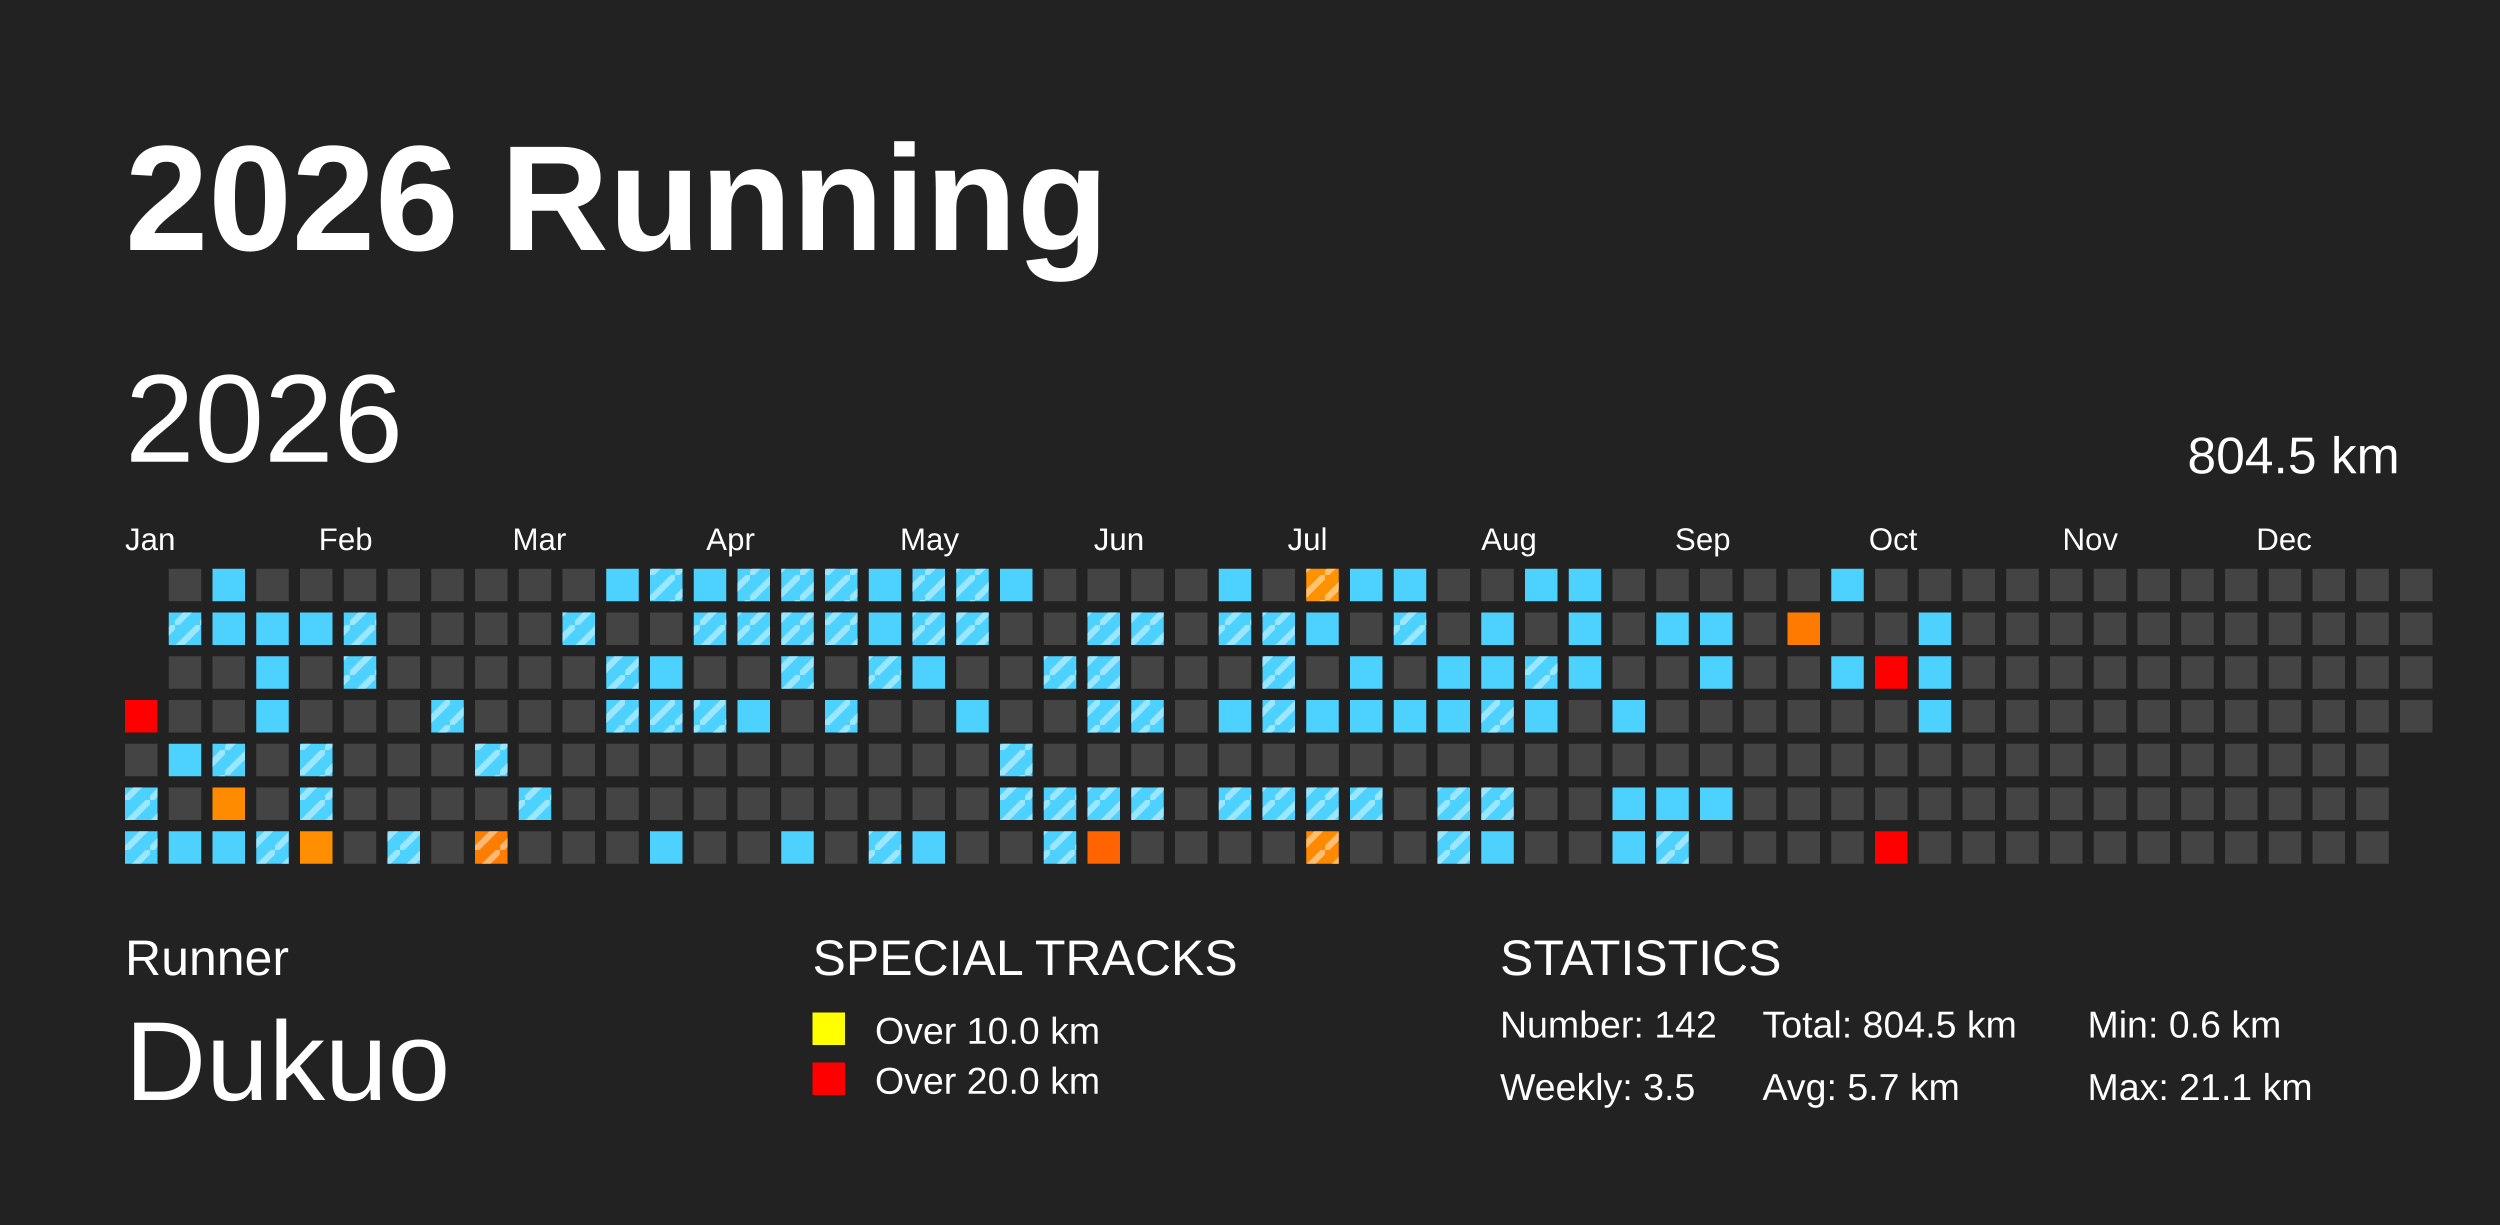
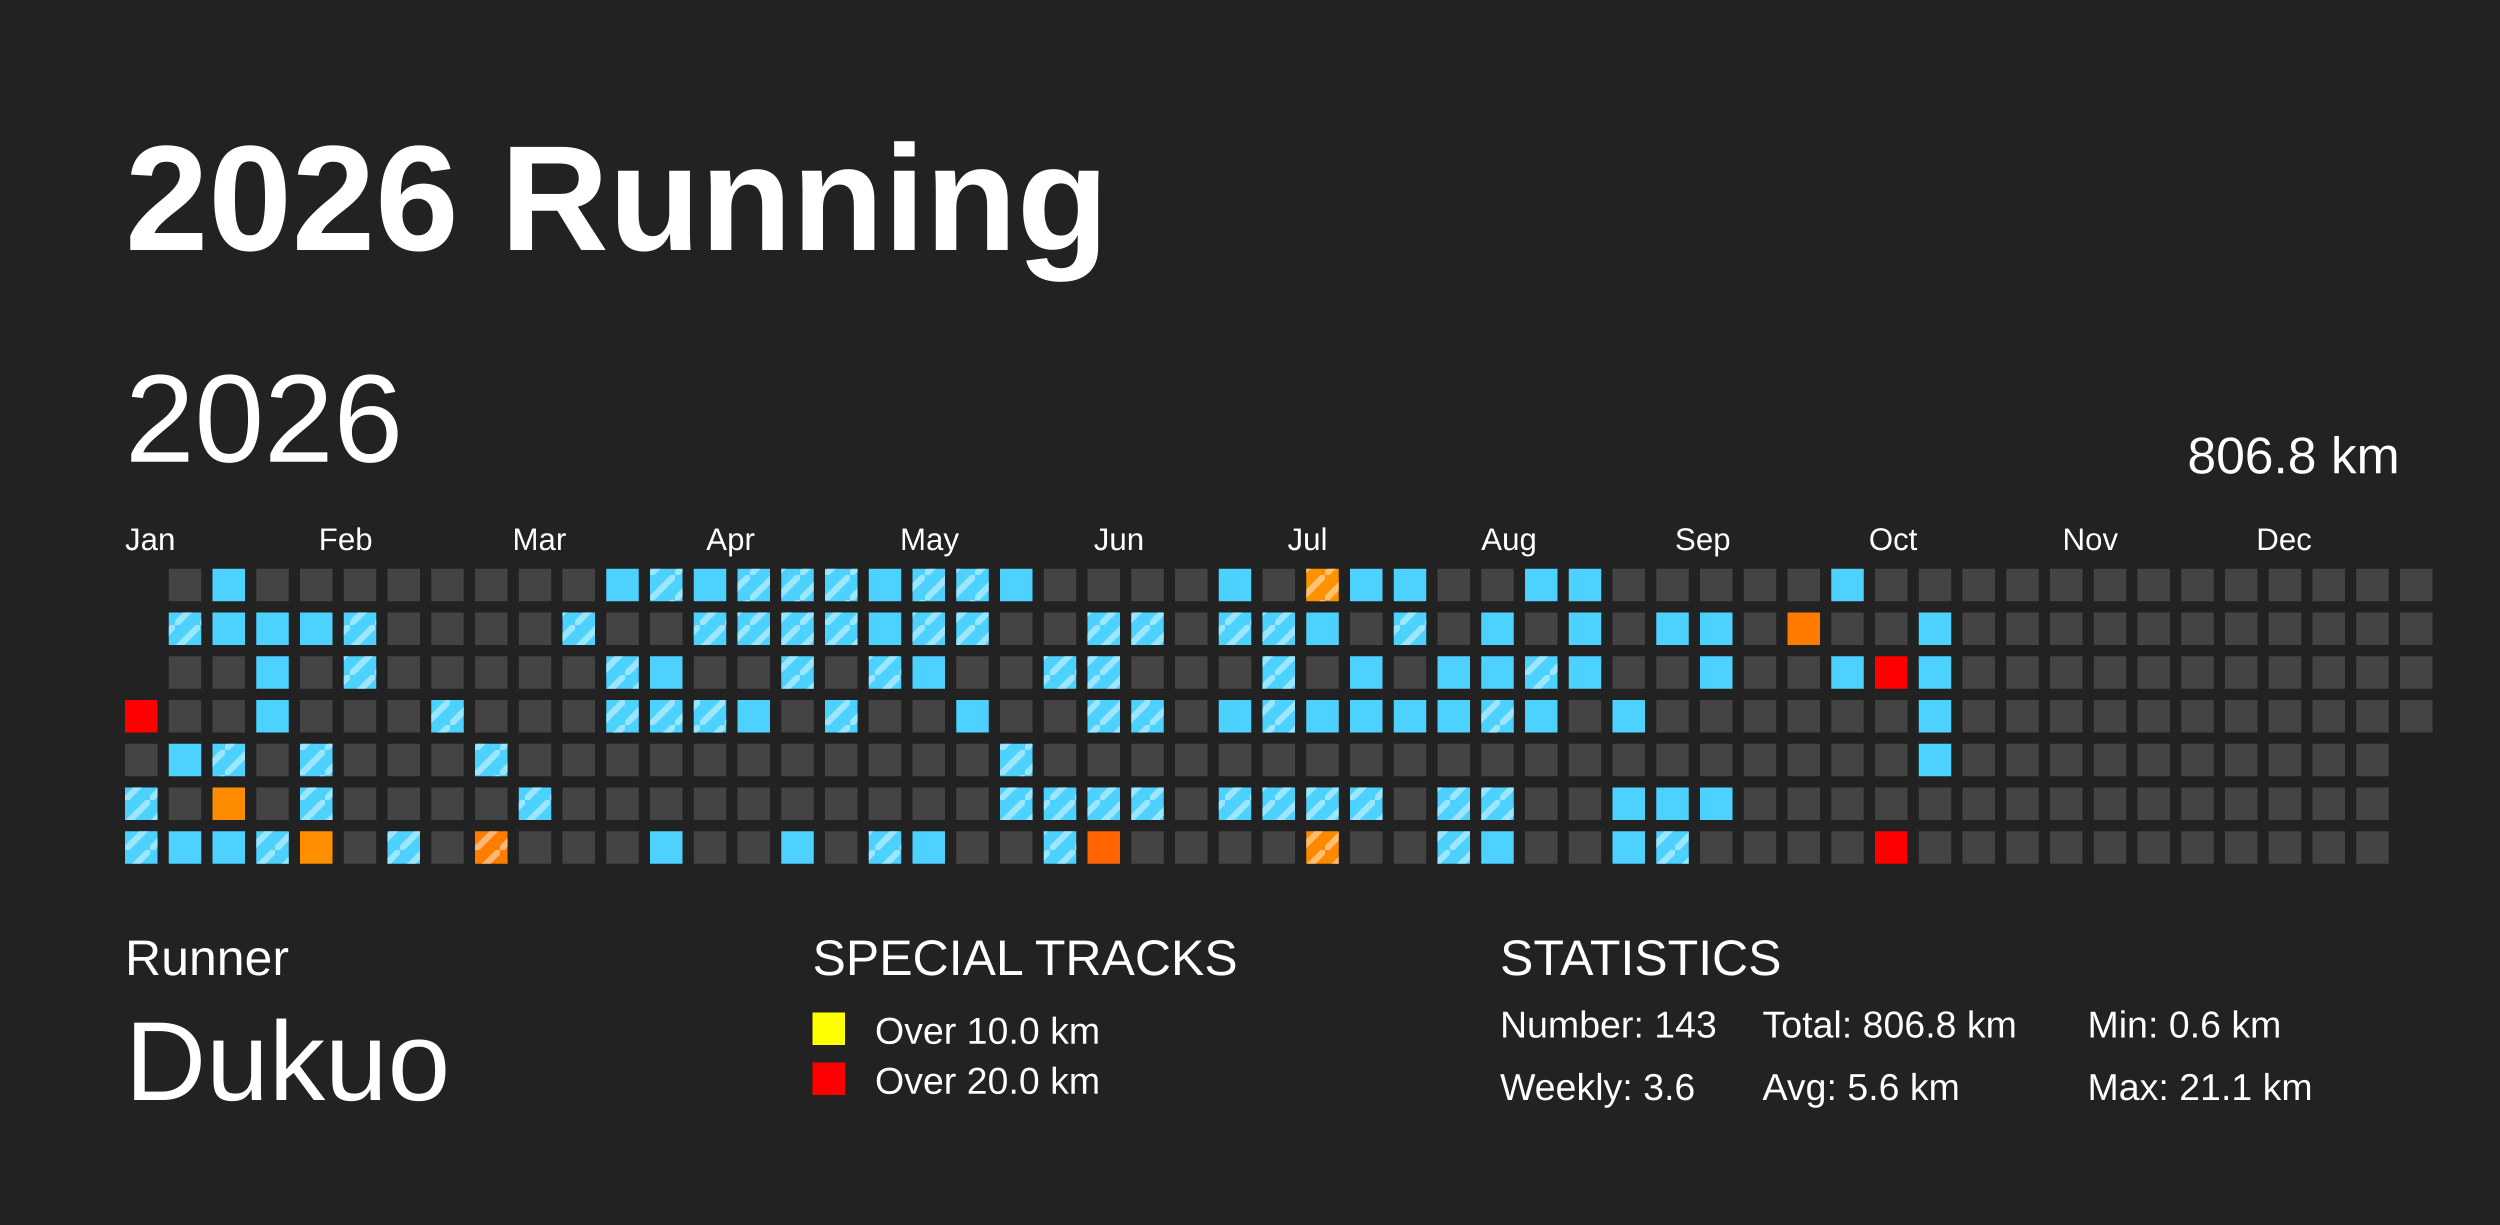
<svg xmlns="http://www.w3.org/2000/svg" baseProfile="full" height="98mm" version="1.1" viewBox="0,0,200,98" width="200mm">
  <defs>
    <pattern height="2" id="indoor-stripe" patternUnits="userSpaceOnUse" width="2">
      <line stroke="white" stroke-opacity="0.45" stroke-width="0.5" x1="0" x2="2" y1="2" y2="0" />
    </pattern>
  </defs>
  <rect fill="#222222" height="98" width="200" x="0" y="0" />
  <text fill="#FFFFFF" style="font-size:12px; font-family:Arial; font-weight:bold;" x="10" y="20">2026 Running</text>
  <text fill="#FFFFFF" style="font-size:4px; font-family:Arial" x="10" y="78">Runner</text>
  <text fill="#FFFFFF" style="font-size:9px; font-family:Arial" x="10" y="88">Dukuo</text>
  <text fill="#FFFFFF" style="font-size:4px; font-family:Arial" x="65" y="78">SPECIAL TRACKS</text>
  <rect fill="yellow" height="2.6" width="2.6" x="65" y="81" />
  <text fill="#FFFFFF" style="font-size:3px; font-family:Arial" x="70" y="83.5">Over 10.0 km</text>
  <rect fill="red" height="2.6" width="2.6" x="65" y="85" />
  <text fill="#FFFFFF" style="font-size:3px; font-family:Arial" x="70" y="87.5">Over 20.0 km</text>
  <text fill="#FFFFFF" style="font-size:4px; font-family:Arial" x="120" y="78">STATISTICS</text>
-   <text fill="#FFFFFF" style="font-size:3px; font-family:Arial" x="120" y="83">Number: 142</text>
-   <text fill="#FFFFFF" style="font-size:3px; font-family:Arial" x="120" y="88">Weekly: 3.5</text>
-   <text fill="#FFFFFF" style="font-size:3px; font-family:Arial" x="141" y="83">Total: 804.5 km</text>
-   <text fill="#FFFFFF" style="font-size:3px; font-family:Arial" x="141" y="88">Avg: 5.7 km</text>
+   <text fill="#FFFFFF" style="font-size:3px; font-family:Arial" x="120" y="83">Number: 143</text>
+   <text fill="#FFFFFF" style="font-size:3px; font-family:Arial" x="120" y="88">Weekly: 3.6</text>
+   <text fill="#FFFFFF" style="font-size:3px; font-family:Arial" x="141" y="83">Total: 806.8 km</text>
+   <text fill="#FFFFFF" style="font-size:3px; font-family:Arial" x="141" y="88">Avg: 5.6 km</text>
  <text fill="#FFFFFF" style="font-size:3px; font-family:Arial" x="167" y="83">Min: 0.6 km</text>
  <text fill="#FFFFFF" style="font-size:3px; font-family:Arial" x="167" y="88">Max: 21.1 km</text>
  <text dominant-baseline="hanging" fill="#FFFFFF" style="font-size:10.0px; font-family:Arial;" x="10" y="30">2026</text>
-   <text dominant-baseline="hanging" fill="#FFFFFF" style="font-size:4.125px; font-family:Arial;" x="175" y="35">804.5 km</text>
+   <text dominant-baseline="hanging" fill="#FFFFFF" style="font-size:4.125px; font-family:Arial;" x="175" y="35">806.8 km</text>
  <text fill="#FFFFFF" style="font-size:2.5px; font-family:Arial" x="10.0" y="44">Jan</text>
  <text fill="#FFFFFF" style="font-size:2.5px; font-family:Arial" x="25.5" y="44">Feb</text>
  <text fill="#FFFFFF" style="font-size:2.5px; font-family:Arial" x="41.0" y="44">Mar</text>
  <text fill="#FFFFFF" style="font-size:2.5px; font-family:Arial" x="56.5" y="44">Apr</text>
  <text fill="#FFFFFF" style="font-size:2.5px; font-family:Arial" x="72.0" y="44">May</text>
  <text fill="#FFFFFF" style="font-size:2.5px; font-family:Arial" x="87.5" y="44">Jun</text>
  <text fill="#FFFFFF" style="font-size:2.5px; font-family:Arial" x="103.0" y="44">Jul</text>
  <text fill="#FFFFFF" style="font-size:2.5px; font-family:Arial" x="118.5" y="44">Aug</text>
  <text fill="#FFFFFF" style="font-size:2.5px; font-family:Arial" x="134.0" y="44">Sep</text>
  <text fill="#FFFFFF" style="font-size:2.5px; font-family:Arial" x="149.5" y="44">Oct</text>
  <text fill="#FFFFFF" style="font-size:2.5px; font-family:Arial" x="165.0" y="44">Nov</text>
  <text fill="#FFFFFF" style="font-size:2.5px; font-family:Arial" x="180.5" y="44">Dec</text>
  <rect fill="red" height="2.6" width="2.6" x="10.0" y="56.0" />
  <rect fill="#444444" height="2.6" width="2.6" x="10.0" y="59.5" />
  <rect fill="#4dd2ff" height="2.6" width="2.6" x="10.0" y="63.0" />
  <rect fill="url(#indoor-stripe)" height="2.6" style="pointer-events: none;" width="2.6" x="10.0" y="63.0" />
  <rect fill="#4dd2ff" height="2.6" width="2.6" x="10.0" y="66.5" />
  <rect fill="url(#indoor-stripe)" height="2.6" style="pointer-events: none;" width="2.6" x="10.0" y="66.5" />
  <rect fill="#444444" height="2.6" width="2.6" x="13.5" y="45.5" />
  <rect fill="#4dd2ff" height="2.6" width="2.6" x="13.5" y="49.0" />
  <rect fill="url(#indoor-stripe)" height="2.6" style="pointer-events: none;" width="2.6" x="13.5" y="49.0" />
  <rect fill="#444444" height="2.6" width="2.6" x="13.5" y="52.5" />
  <rect fill="#444444" height="2.6" width="2.6" x="13.5" y="56.0" />
  <rect fill="#4dd2ff" height="2.6" width="2.6" x="13.5" y="59.5" />
  <rect fill="#444444" height="2.6" width="2.6" x="13.5" y="63.0" />
  <rect fill="#4dd2ff" height="2.6" width="2.6" x="13.5" y="66.5" />
  <rect fill="#4dd2ff" height="2.6" width="2.6" x="17.0" y="45.5" />
  <rect fill="#4dd2ff" height="2.6" width="2.6" x="17.0" y="49.0" />
  <rect fill="#444444" height="2.6" width="2.6" x="17.0" y="52.5" />
  <rect fill="#444444" height="2.6" width="2.6" x="17.0" y="56.0" />
  <rect fill="#4dd2ff" height="2.6" width="2.6" x="17.0" y="59.5" />
  <rect fill="url(#indoor-stripe)" height="2.6" style="pointer-events: none;" width="2.6" x="17.0" y="59.5" />
  <rect fill="#ff8c00" height="2.6" width="2.6" x="17.0" y="63.0" />
  <rect fill="#4dd2ff" height="2.6" width="2.6" x="17.0" y="66.5" />
  <rect fill="#444444" height="2.6" width="2.6" x="20.5" y="45.5" />
  <rect fill="#4dd2ff" height="2.6" width="2.6" x="20.5" y="49.0" />
  <rect fill="#4dd2ff" height="2.6" width="2.6" x="20.5" y="52.5" />
  <rect fill="#4dd2ff" height="2.6" width="2.6" x="20.5" y="56.0" />
  <rect fill="#444444" height="2.6" width="2.6" x="20.5" y="59.5" />
  <rect fill="#444444" height="2.6" width="2.6" x="20.5" y="63.0" />
  <rect fill="#4dd2ff" height="2.6" width="2.6" x="20.5" y="66.5" />
  <rect fill="url(#indoor-stripe)" height="2.6" style="pointer-events: none;" width="2.6" x="20.5" y="66.5" />
  <rect fill="#444444" height="2.6" width="2.6" x="24.0" y="45.5" />
  <rect fill="#4dd2ff" height="2.6" width="2.6" x="24.0" y="49.0" />
  <rect fill="#444444" height="2.6" width="2.6" x="24.0" y="52.5" />
  <rect fill="#444444" height="2.6" width="2.6" x="24.0" y="56.0" />
  <rect fill="#4dd2ff" height="2.6" width="2.6" x="24.0" y="59.5" />
  <rect fill="url(#indoor-stripe)" height="2.6" style="pointer-events: none;" width="2.6" x="24.0" y="59.5" />
  <rect fill="#4dd2ff" height="2.6" width="2.6" x="24.0" y="63.0" />
  <rect fill="url(#indoor-stripe)" height="2.6" style="pointer-events: none;" width="2.6" x="24.0" y="63.0" />
  <rect fill="#ff8e00" height="2.6" width="2.6" x="24.0" y="66.5" />
  <rect fill="#444444" height="2.6" width="2.6" x="27.5" y="45.5" />
  <rect fill="#4dd2ff" height="2.6" width="2.6" x="27.5" y="49.0" />
  <rect fill="url(#indoor-stripe)" height="2.6" style="pointer-events: none;" width="2.6" x="27.5" y="49.0" />
  <rect fill="#4dd2ff" height="2.6" width="2.6" x="27.5" y="52.5" />
  <rect fill="url(#indoor-stripe)" height="2.6" style="pointer-events: none;" width="2.6" x="27.5" y="52.5" />
  <rect fill="#444444" height="2.6" width="2.6" x="27.5" y="56.0" />
  <rect fill="#444444" height="2.6" width="2.6" x="27.5" y="59.5" />
  <rect fill="#444444" height="2.6" width="2.6" x="27.5" y="63.0" />
  <rect fill="#444444" height="2.6" width="2.6" x="27.5" y="66.5" />
  <rect fill="#444444" height="2.6" width="2.6" x="31.0" y="45.5" />
  <rect fill="#444444" height="2.6" width="2.6" x="31.0" y="49.0" />
  <rect fill="#444444" height="2.6" width="2.6" x="31.0" y="52.5" />
  <rect fill="#444444" height="2.6" width="2.6" x="31.0" y="56.0" />
  <rect fill="#444444" height="2.6" width="2.6" x="31.0" y="59.5" />
  <rect fill="#444444" height="2.6" width="2.6" x="31.0" y="63.0" />
  <rect fill="#4dd2ff" height="2.6" width="2.6" x="31.0" y="66.5" />
  <rect fill="url(#indoor-stripe)" height="2.6" style="pointer-events: none;" width="2.6" x="31.0" y="66.5" />
  <rect fill="#444444" height="2.6" width="2.6" x="34.5" y="45.5" />
  <rect fill="#444444" height="2.6" width="2.6" x="34.5" y="49.0" />
  <rect fill="#444444" height="2.6" width="2.6" x="34.5" y="52.5" />
  <rect fill="#4dd2ff" height="2.6" width="2.6" x="34.5" y="56.0" />
  <rect fill="url(#indoor-stripe)" height="2.6" style="pointer-events: none;" width="2.6" x="34.5" y="56.0" />
  <rect fill="#444444" height="2.6" width="2.6" x="34.5" y="59.5" />
  <rect fill="#444444" height="2.6" width="2.6" x="34.5" y="63.0" />
  <rect fill="#444444" height="2.6" width="2.6" x="34.5" y="66.5" />
  <rect fill="#444444" height="2.6" width="2.6" x="38.0" y="45.5" />
  <rect fill="#444444" height="2.6" width="2.6" x="38.0" y="49.0" />
  <rect fill="#444444" height="2.6" width="2.6" x="38.0" y="52.5" />
  <rect fill="#444444" height="2.6" width="2.6" x="38.0" y="56.0" />
  <rect fill="#4dd2ff" height="2.6" width="2.6" x="38.0" y="59.5" />
  <rect fill="url(#indoor-stripe)" height="2.6" style="pointer-events: none;" width="2.6" x="38.0" y="59.5" />
  <rect fill="#444444" height="2.6" width="2.6" x="38.0" y="63.0" />
  <rect fill="#ff7d00" height="2.6" width="2.6" x="38.0" y="66.5" />
  <rect fill="url(#indoor-stripe)" height="2.6" style="pointer-events: none;" width="2.6" x="38.0" y="66.5" />
  <rect fill="#444444" height="2.6" width="2.6" x="41.5" y="45.5" />
  <rect fill="#444444" height="2.6" width="2.6" x="41.5" y="49.0" />
  <rect fill="#444444" height="2.6" width="2.6" x="41.5" y="52.5" />
  <rect fill="#444444" height="2.6" width="2.6" x="41.5" y="56.0" />
  <rect fill="#444444" height="2.6" width="2.6" x="41.5" y="59.5" />
  <rect fill="#4dd2ff" height="2.6" width="2.6" x="41.5" y="63.0" />
  <rect fill="url(#indoor-stripe)" height="2.6" style="pointer-events: none;" width="2.6" x="41.5" y="63.0" />
  <rect fill="#444444" height="2.6" width="2.6" x="41.5" y="66.5" />
  <rect fill="#444444" height="2.6" width="2.6" x="45.0" y="45.5" />
  <rect fill="#4dd2ff" height="2.6" width="2.6" x="45.0" y="49.0" />
  <rect fill="url(#indoor-stripe)" height="2.6" style="pointer-events: none;" width="2.6" x="45.0" y="49.0" />
  <rect fill="#444444" height="2.6" width="2.6" x="45.0" y="52.5" />
  <rect fill="#444444" height="2.6" width="2.6" x="45.0" y="56.0" />
  <rect fill="#444444" height="2.6" width="2.6" x="45.0" y="59.5" />
  <rect fill="#444444" height="2.6" width="2.6" x="45.0" y="63.0" />
  <rect fill="#444444" height="2.6" width="2.6" x="45.0" y="66.5" />
  <rect fill="#4dd2ff" height="2.6" width="2.6" x="48.5" y="45.5" />
  <rect fill="#444444" height="2.6" width="2.6" x="48.5" y="49.0" />
  <rect fill="#4dd2ff" height="2.6" width="2.6" x="48.5" y="52.5" />
  <rect fill="url(#indoor-stripe)" height="2.6" style="pointer-events: none;" width="2.6" x="48.5" y="52.5" />
  <rect fill="#4dd2ff" height="2.6" width="2.6" x="48.5" y="56.0" />
  <rect fill="url(#indoor-stripe)" height="2.6" style="pointer-events: none;" width="2.6" x="48.5" y="56.0" />
  <rect fill="#444444" height="2.6" width="2.6" x="48.5" y="59.5" />
  <rect fill="#444444" height="2.6" width="2.6" x="48.5" y="63.0" />
  <rect fill="#444444" height="2.6" width="2.6" x="48.5" y="66.5" />
  <rect fill="#4dd2ff" height="2.6" width="2.6" x="52.0" y="45.5" />
  <rect fill="url(#indoor-stripe)" height="2.6" style="pointer-events: none;" width="2.6" x="52.0" y="45.5" />
  <rect fill="#444444" height="2.6" width="2.6" x="52.0" y="49.0" />
  <rect fill="#4dd2ff" height="2.6" width="2.6" x="52.0" y="52.5" />
  <rect fill="#4dd2ff" height="2.6" width="2.6" x="52.0" y="56.0" />
  <rect fill="url(#indoor-stripe)" height="2.6" style="pointer-events: none;" width="2.6" x="52.0" y="56.0" />
  <rect fill="#444444" height="2.6" width="2.6" x="52.0" y="59.5" />
  <rect fill="#444444" height="2.6" width="2.6" x="52.0" y="63.0" />
  <rect fill="#4dd2ff" height="2.6" width="2.6" x="52.0" y="66.5" />
  <rect fill="#4dd2ff" height="2.6" width="2.6" x="55.5" y="45.5" />
  <rect fill="#4dd2ff" height="2.6" width="2.6" x="55.5" y="49.0" />
  <rect fill="url(#indoor-stripe)" height="2.6" style="pointer-events: none;" width="2.6" x="55.5" y="49.0" />
  <rect fill="#444444" height="2.6" width="2.6" x="55.5" y="52.5" />
  <rect fill="#4dd2ff" height="2.6" width="2.6" x="55.5" y="56.0" />
  <rect fill="url(#indoor-stripe)" height="2.6" style="pointer-events: none;" width="2.6" x="55.5" y="56.0" />
  <rect fill="#444444" height="2.6" width="2.6" x="55.5" y="59.5" />
  <rect fill="#444444" height="2.6" width="2.6" x="55.5" y="63.0" />
  <rect fill="#444444" height="2.6" width="2.6" x="55.5" y="66.5" />
  <rect fill="#4dd2ff" height="2.6" width="2.6" x="59.0" y="45.5" />
  <rect fill="url(#indoor-stripe)" height="2.6" style="pointer-events: none;" width="2.6" x="59.0" y="45.5" />
  <rect fill="#4dd2ff" height="2.6" width="2.6" x="59.0" y="49.0" />
  <rect fill="url(#indoor-stripe)" height="2.6" style="pointer-events: none;" width="2.6" x="59.0" y="49.0" />
  <rect fill="#444444" height="2.6" width="2.6" x="59.0" y="52.5" />
  <rect fill="#4dd2ff" height="2.6" width="2.6" x="59.0" y="56.0" />
  <rect fill="#444444" height="2.6" width="2.6" x="59.0" y="59.5" />
  <rect fill="#444444" height="2.6" width="2.6" x="59.0" y="63.0" />
  <rect fill="#444444" height="2.6" width="2.6" x="59.0" y="66.5" />
  <rect fill="#4dd2ff" height="2.6" width="2.6" x="62.5" y="45.5" />
  <rect fill="url(#indoor-stripe)" height="2.6" style="pointer-events: none;" width="2.6" x="62.5" y="45.5" />
  <rect fill="#4dd2ff" height="2.6" width="2.6" x="62.5" y="49.0" />
  <rect fill="url(#indoor-stripe)" height="2.6" style="pointer-events: none;" width="2.6" x="62.5" y="49.0" />
  <rect fill="#4dd2ff" height="2.6" width="2.6" x="62.5" y="52.5" />
  <rect fill="url(#indoor-stripe)" height="2.6" style="pointer-events: none;" width="2.6" x="62.5" y="52.5" />
  <rect fill="#444444" height="2.6" width="2.6" x="62.5" y="56.0" />
  <rect fill="#444444" height="2.6" width="2.6" x="62.5" y="59.5" />
  <rect fill="#444444" height="2.6" width="2.6" x="62.5" y="63.0" />
  <rect fill="#4dd2ff" height="2.6" width="2.6" x="62.5" y="66.5" />
  <rect fill="#4dd2ff" height="2.6" width="2.6" x="66.0" y="45.5" />
  <rect fill="url(#indoor-stripe)" height="2.6" style="pointer-events: none;" width="2.6" x="66.0" y="45.5" />
  <rect fill="#4dd2ff" height="2.6" width="2.6" x="66.0" y="49.0" />
  <rect fill="url(#indoor-stripe)" height="2.6" style="pointer-events: none;" width="2.6" x="66.0" y="49.0" />
  <rect fill="#444444" height="2.6" width="2.6" x="66.0" y="52.5" />
  <rect fill="#4dd2ff" height="2.6" width="2.6" x="66.0" y="56.0" />
  <rect fill="url(#indoor-stripe)" height="2.6" style="pointer-events: none;" width="2.6" x="66.0" y="56.0" />
  <rect fill="#444444" height="2.6" width="2.6" x="66.0" y="59.5" />
  <rect fill="#444444" height="2.6" width="2.6" x="66.0" y="63.0" />
  <rect fill="#444444" height="2.6" width="2.6" x="66.0" y="66.5" />
  <rect fill="#4dd2ff" height="2.6" width="2.6" x="69.5" y="45.5" />
  <rect fill="#4dd2ff" height="2.6" width="2.6" x="69.5" y="49.0" />
  <rect fill="#4dd2ff" height="2.6" width="2.6" x="69.5" y="52.5" />
  <rect fill="url(#indoor-stripe)" height="2.6" style="pointer-events: none;" width="2.6" x="69.5" y="52.5" />
  <rect fill="#444444" height="2.6" width="2.6" x="69.5" y="56.0" />
  <rect fill="#444444" height="2.6" width="2.6" x="69.5" y="59.5" />
  <rect fill="#444444" height="2.6" width="2.6" x="69.5" y="63.0" />
  <rect fill="#4dd2ff" height="2.6" width="2.6" x="69.5" y="66.5" />
  <rect fill="url(#indoor-stripe)" height="2.6" style="pointer-events: none;" width="2.6" x="69.5" y="66.5" />
  <rect fill="#4dd2ff" height="2.6" width="2.6" x="73.0" y="45.5" />
  <rect fill="url(#indoor-stripe)" height="2.6" style="pointer-events: none;" width="2.6" x="73.0" y="45.5" />
  <rect fill="#4dd2ff" height="2.6" width="2.6" x="73.0" y="49.0" />
  <rect fill="url(#indoor-stripe)" height="2.6" style="pointer-events: none;" width="2.6" x="73.0" y="49.0" />
  <rect fill="#4dd2ff" height="2.6" width="2.6" x="73.0" y="52.5" />
  <rect fill="#444444" height="2.6" width="2.6" x="73.0" y="56.0" />
  <rect fill="#444444" height="2.6" width="2.6" x="73.0" y="59.5" />
  <rect fill="#444444" height="2.6" width="2.6" x="73.0" y="63.0" />
  <rect fill="#4dd2ff" height="2.6" width="2.6" x="73.0" y="66.5" />
  <rect fill="#4dd2ff" height="2.6" width="2.6" x="76.5" y="45.5" />
  <rect fill="url(#indoor-stripe)" height="2.6" style="pointer-events: none;" width="2.6" x="76.5" y="45.5" />
  <rect fill="#4dd2ff" height="2.6" width="2.6" x="76.5" y="49.0" />
  <rect fill="url(#indoor-stripe)" height="2.6" style="pointer-events: none;" width="2.6" x="76.5" y="49.0" />
  <rect fill="#444444" height="2.6" width="2.6" x="76.5" y="52.5" />
  <rect fill="#4dd2ff" height="2.6" width="2.6" x="76.5" y="56.0" />
  <rect fill="#444444" height="2.6" width="2.6" x="76.5" y="59.5" />
  <rect fill="#444444" height="2.6" width="2.6" x="76.5" y="63.0" />
  <rect fill="#444444" height="2.6" width="2.6" x="76.5" y="66.5" />
  <rect fill="#4dd2ff" height="2.6" width="2.6" x="80.0" y="45.5" />
  <rect fill="#444444" height="2.6" width="2.6" x="80.0" y="49.0" />
  <rect fill="#444444" height="2.6" width="2.6" x="80.0" y="52.5" />
  <rect fill="#444444" height="2.6" width="2.6" x="80.0" y="56.0" />
  <rect fill="#4dd2ff" height="2.6" width="2.6" x="80.0" y="59.5" />
  <rect fill="url(#indoor-stripe)" height="2.6" style="pointer-events: none;" width="2.6" x="80.0" y="59.5" />
  <rect fill="#4dd2ff" height="2.6" width="2.6" x="80.0" y="63.0" />
  <rect fill="url(#indoor-stripe)" height="2.6" style="pointer-events: none;" width="2.6" x="80.0" y="63.0" />
  <rect fill="#444444" height="2.6" width="2.6" x="80.0" y="66.5" />
  <rect fill="#444444" height="2.6" width="2.6" x="83.5" y="45.5" />
  <rect fill="#444444" height="2.6" width="2.6" x="83.5" y="49.0" />
  <rect fill="#4dd2ff" height="2.6" width="2.6" x="83.5" y="52.5" />
  <rect fill="url(#indoor-stripe)" height="2.6" style="pointer-events: none;" width="2.6" x="83.5" y="52.5" />
  <rect fill="#444444" height="2.6" width="2.6" x="83.5" y="56.0" />
  <rect fill="#444444" height="2.6" width="2.6" x="83.5" y="59.5" />
  <rect fill="#4dd2ff" height="2.6" width="2.6" x="83.5" y="63.0" />
  <rect fill="url(#indoor-stripe)" height="2.6" style="pointer-events: none;" width="2.6" x="83.5" y="63.0" />
  <rect fill="#4dd2ff" height="2.6" width="2.6" x="83.5" y="66.5" />
  <rect fill="url(#indoor-stripe)" height="2.6" style="pointer-events: none;" width="2.6" x="83.5" y="66.5" />
  <rect fill="#444444" height="2.6" width="2.6" x="87.0" y="45.5" />
  <rect fill="#4dd2ff" height="2.6" width="2.6" x="87.0" y="49.0" />
  <rect fill="url(#indoor-stripe)" height="2.6" style="pointer-events: none;" width="2.6" x="87.0" y="49.0" />
  <rect fill="#4dd2ff" height="2.6" width="2.6" x="87.0" y="52.5" />
  <rect fill="url(#indoor-stripe)" height="2.6" style="pointer-events: none;" width="2.6" x="87.0" y="52.5" />
  <rect fill="#4dd2ff" height="2.6" width="2.6" x="87.0" y="56.0" />
  <rect fill="url(#indoor-stripe)" height="2.6" style="pointer-events: none;" width="2.6" x="87.0" y="56.0" />
  <rect fill="#444444" height="2.6" width="2.6" x="87.0" y="59.5" />
  <rect fill="#4dd2ff" height="2.6" width="2.6" x="87.0" y="63.0" />
  <rect fill="url(#indoor-stripe)" height="2.6" style="pointer-events: none;" width="2.6" x="87.0" y="63.0" />
  <rect fill="#ff6400" height="2.6" width="2.6" x="87.0" y="66.5" />
  <rect fill="#444444" height="2.6" width="2.6" x="90.5" y="45.5" />
  <rect fill="#4dd2ff" height="2.6" width="2.6" x="90.5" y="49.0" />
  <rect fill="url(#indoor-stripe)" height="2.6" style="pointer-events: none;" width="2.6" x="90.5" y="49.0" />
  <rect fill="#444444" height="2.6" width="2.6" x="90.5" y="52.5" />
  <rect fill="#4dd2ff" height="2.6" width="2.6" x="90.5" y="56.0" />
  <rect fill="url(#indoor-stripe)" height="2.6" style="pointer-events: none;" width="2.6" x="90.5" y="56.0" />
  <rect fill="#444444" height="2.6" width="2.6" x="90.5" y="59.5" />
  <rect fill="#4dd2ff" height="2.6" width="2.6" x="90.5" y="63.0" />
  <rect fill="url(#indoor-stripe)" height="2.6" style="pointer-events: none;" width="2.6" x="90.5" y="63.0" />
  <rect fill="#444444" height="2.6" width="2.6" x="90.5" y="66.5" />
  <rect fill="#444444" height="2.6" width="2.6" x="94.0" y="45.5" />
  <rect fill="#444444" height="2.6" width="2.6" x="94.0" y="49.0" />
  <rect fill="#444444" height="2.6" width="2.6" x="94.0" y="52.5" />
  <rect fill="#444444" height="2.6" width="2.6" x="94.0" y="56.0" />
  <rect fill="#444444" height="2.6" width="2.6" x="94.0" y="59.5" />
  <rect fill="#444444" height="2.6" width="2.6" x="94.0" y="63.0" />
  <rect fill="#444444" height="2.6" width="2.6" x="94.0" y="66.5" />
  <rect fill="#4dd2ff" height="2.6" width="2.6" x="97.5" y="45.5" />
  <rect fill="#4dd2ff" height="2.6" width="2.6" x="97.5" y="49.0" />
  <rect fill="url(#indoor-stripe)" height="2.6" style="pointer-events: none;" width="2.6" x="97.5" y="49.0" />
  <rect fill="#444444" height="2.6" width="2.6" x="97.5" y="52.5" />
  <rect fill="#4dd2ff" height="2.6" width="2.6" x="97.5" y="56.0" />
  <rect fill="#444444" height="2.6" width="2.6" x="97.5" y="59.5" />
  <rect fill="#4dd2ff" height="2.6" width="2.6" x="97.5" y="63.0" />
  <rect fill="url(#indoor-stripe)" height="2.6" style="pointer-events: none;" width="2.6" x="97.5" y="63.0" />
  <rect fill="#444444" height="2.6" width="2.6" x="97.5" y="66.5" />
  <rect fill="#444444" height="2.6" width="2.6" x="101.0" y="45.5" />
  <rect fill="#4dd2ff" height="2.6" width="2.6" x="101.0" y="49.0" />
  <rect fill="url(#indoor-stripe)" height="2.6" style="pointer-events: none;" width="2.6" x="101.0" y="49.0" />
  <rect fill="#4dd2ff" height="2.6" width="2.6" x="101.0" y="52.5" />
  <rect fill="url(#indoor-stripe)" height="2.6" style="pointer-events: none;" width="2.6" x="101.0" y="52.5" />
  <rect fill="#4dd2ff" height="2.6" width="2.6" x="101.0" y="56.0" />
  <rect fill="url(#indoor-stripe)" height="2.6" style="pointer-events: none;" width="2.6" x="101.0" y="56.0" />
  <rect fill="#444444" height="2.6" width="2.6" x="101.0" y="59.5" />
  <rect fill="#4dd2ff" height="2.6" width="2.6" x="101.0" y="63.0" />
  <rect fill="url(#indoor-stripe)" height="2.6" style="pointer-events: none;" width="2.6" x="101.0" y="63.0" />
  <rect fill="#444444" height="2.6" width="2.6" x="101.0" y="66.5" />
  <rect fill="#ff9200" height="2.6" width="2.6" x="104.5" y="45.5" />
  <rect fill="url(#indoor-stripe)" height="2.6" style="pointer-events: none;" width="2.6" x="104.5" y="45.5" />
  <rect fill="#4dd2ff" height="2.6" width="2.6" x="104.5" y="49.0" />
  <rect fill="#444444" height="2.6" width="2.6" x="104.5" y="52.5" />
  <rect fill="#4dd2ff" height="2.6" width="2.6" x="104.5" y="56.0" />
  <rect fill="#444444" height="2.6" width="2.6" x="104.5" y="59.5" />
  <rect fill="#4dd2ff" height="2.6" width="2.6" x="104.5" y="63.0" />
  <rect fill="url(#indoor-stripe)" height="2.6" style="pointer-events: none;" width="2.6" x="104.5" y="63.0" />
  <rect fill="#ff8a00" height="2.6" width="2.6" x="104.5" y="66.5" />
  <rect fill="url(#indoor-stripe)" height="2.6" style="pointer-events: none;" width="2.6" x="104.5" y="66.5" />
  <rect fill="#4dd2ff" height="2.6" width="2.6" x="108.0" y="45.5" />
  <rect fill="#444444" height="2.6" width="2.6" x="108.0" y="49.0" />
  <rect fill="#4dd2ff" height="2.6" width="2.6" x="108.0" y="52.5" />
  <rect fill="#4dd2ff" height="2.6" width="2.6" x="108.0" y="56.0" />
  <rect fill="#444444" height="2.6" width="2.6" x="108.0" y="59.5" />
  <rect fill="#4dd2ff" height="2.6" width="2.6" x="108.0" y="63.0" />
  <rect fill="url(#indoor-stripe)" height="2.6" style="pointer-events: none;" width="2.6" x="108.0" y="63.0" />
  <rect fill="#444444" height="2.6" width="2.6" x="108.0" y="66.5" />
  <rect fill="#4dd2ff" height="2.6" width="2.6" x="111.5" y="45.5" />
  <rect fill="#4dd2ff" height="2.6" width="2.6" x="111.5" y="49.0" />
  <rect fill="url(#indoor-stripe)" height="2.6" style="pointer-events: none;" width="2.6" x="111.5" y="49.0" />
  <rect fill="#444444" height="2.6" width="2.6" x="111.5" y="52.5" />
  <rect fill="#4dd2ff" height="2.6" width="2.6" x="111.5" y="56.0" />
  <rect fill="#444444" height="2.6" width="2.6" x="111.5" y="59.5" />
  <rect fill="#444444" height="2.6" width="2.6" x="111.5" y="63.0" />
  <rect fill="#444444" height="2.6" width="2.6" x="111.5" y="66.5" />
  <rect fill="#444444" height="2.6" width="2.6" x="115.0" y="45.5" />
  <rect fill="#444444" height="2.6" width="2.6" x="115.0" y="49.0" />
  <rect fill="#4dd2ff" height="2.6" width="2.6" x="115.0" y="52.5" />
  <rect fill="#4dd2ff" height="2.6" width="2.6" x="115.0" y="56.0" />
  <rect fill="#444444" height="2.6" width="2.6" x="115.0" y="59.5" />
  <rect fill="#4dd2ff" height="2.6" width="2.6" x="115.0" y="63.0" />
  <rect fill="url(#indoor-stripe)" height="2.6" style="pointer-events: none;" width="2.6" x="115.0" y="63.0" />
  <rect fill="#4dd2ff" height="2.6" width="2.6" x="115.0" y="66.5" />
  <rect fill="url(#indoor-stripe)" height="2.6" style="pointer-events: none;" width="2.6" x="115.0" y="66.5" />
  <rect fill="#444444" height="2.6" width="2.6" x="118.5" y="45.5" />
  <rect fill="#4dd2ff" height="2.6" width="2.6" x="118.5" y="49.0" />
  <rect fill="#4dd2ff" height="2.6" width="2.6" x="118.5" y="52.5" />
  <rect fill="#4dd2ff" height="2.6" width="2.6" x="118.5" y="56.0" />
  <rect fill="url(#indoor-stripe)" height="2.6" style="pointer-events: none;" width="2.6" x="118.5" y="56.0" />
  <rect fill="#444444" height="2.6" width="2.6" x="118.5" y="59.5" />
  <rect fill="#4dd2ff" height="2.6" width="2.6" x="118.5" y="63.0" />
  <rect fill="url(#indoor-stripe)" height="2.6" style="pointer-events: none;" width="2.6" x="118.5" y="63.0" />
  <rect fill="#4dd2ff" height="2.6" width="2.6" x="118.5" y="66.5" />
  <rect fill="#4dd2ff" height="2.6" width="2.6" x="122.0" y="45.5" />
  <rect fill="#444444" height="2.6" width="2.6" x="122.0" y="49.0" />
  <rect fill="#4dd2ff" height="2.6" width="2.6" x="122.0" y="52.5" />
  <rect fill="url(#indoor-stripe)" height="2.6" style="pointer-events: none;" width="2.6" x="122.0" y="52.5" />
  <rect fill="#4dd2ff" height="2.6" width="2.6" x="122.0" y="56.0" />
  <rect fill="#444444" height="2.6" width="2.6" x="122.0" y="59.5" />
  <rect fill="#444444" height="2.6" width="2.6" x="122.0" y="63.0" />
  <rect fill="#444444" height="2.6" width="2.6" x="122.0" y="66.5" />
  <rect fill="#4dd2ff" height="2.6" width="2.6" x="125.5" y="45.5" />
  <rect fill="#4dd2ff" height="2.6" width="2.6" x="125.5" y="49.0" />
  <rect fill="#4dd2ff" height="2.6" width="2.6" x="125.5" y="52.5" />
  <rect fill="#444444" height="2.6" width="2.6" x="125.5" y="56.0" />
  <rect fill="#444444" height="2.6" width="2.6" x="125.5" y="59.5" />
  <rect fill="#444444" height="2.6" width="2.6" x="125.5" y="63.0" />
  <rect fill="#444444" height="2.6" width="2.6" x="125.5" y="66.5" />
  <rect fill="#444444" height="2.6" width="2.6" x="129.0" y="45.5" />
  <rect fill="#444444" height="2.6" width="2.6" x="129.0" y="49.0" />
  <rect fill="#444444" height="2.6" width="2.6" x="129.0" y="52.5" />
  <rect fill="#4dd2ff" height="2.6" width="2.6" x="129.0" y="56.0" />
  <rect fill="#444444" height="2.6" width="2.6" x="129.0" y="59.5" />
  <rect fill="#4dd2ff" height="2.6" width="2.6" x="129.0" y="63.0" />
  <rect fill="#4dd2ff" height="2.6" width="2.6" x="129.0" y="66.5" />
  <rect fill="#444444" height="2.6" width="2.6" x="132.5" y="45.5" />
  <rect fill="#4dd2ff" height="2.6" width="2.6" x="132.5" y="49.0" />
  <rect fill="#444444" height="2.6" width="2.6" x="132.5" y="52.5" />
  <rect fill="#444444" height="2.6" width="2.6" x="132.5" y="56.0" />
  <rect fill="#444444" height="2.6" width="2.6" x="132.5" y="59.5" />
  <rect fill="#4dd2ff" height="2.6" width="2.6" x="132.5" y="63.0" />
  <rect fill="#4dd2ff" height="2.6" width="2.6" x="132.5" y="66.5" />
  <rect fill="url(#indoor-stripe)" height="2.6" style="pointer-events: none;" width="2.6" x="132.5" y="66.5" />
  <rect fill="#444444" height="2.6" width="2.6" x="136.0" y="45.5" />
  <rect fill="#4dd2ff" height="2.6" width="2.6" x="136.0" y="49.0" />
  <rect fill="#4dd2ff" height="2.6" width="2.6" x="136.0" y="52.5" />
  <rect fill="#444444" height="2.6" width="2.6" x="136.0" y="56.0" />
  <rect fill="#444444" height="2.6" width="2.6" x="136.0" y="59.5" />
  <rect fill="#4dd2ff" height="2.6" width="2.6" x="136.0" y="63.0" />
  <rect fill="#444444" height="2.6" width="2.6" x="136.0" y="66.5" />
  <rect fill="#444444" height="2.6" width="2.6" x="139.5" y="45.5" />
  <rect fill="#444444" height="2.6" width="2.6" x="139.5" y="49.0" />
  <rect fill="#444444" height="2.6" width="2.6" x="139.5" y="52.5" />
  <rect fill="#444444" height="2.6" width="2.6" x="139.5" y="56.0" />
  <rect fill="#444444" height="2.6" width="2.6" x="139.5" y="59.5" />
  <rect fill="#444444" height="2.6" width="2.6" x="139.5" y="63.0" />
  <rect fill="#444444" height="2.6" width="2.6" x="139.5" y="66.5" />
  <rect fill="#444444" height="2.6" width="2.6" x="143.0" y="45.5" />
  <rect fill="#ff7b00" height="2.6" width="2.6" x="143.0" y="49.0" />
  <rect fill="#444444" height="2.6" width="2.6" x="143.0" y="52.5" />
  <rect fill="#444444" height="2.6" width="2.6" x="143.0" y="56.0" />
  <rect fill="#444444" height="2.6" width="2.6" x="143.0" y="59.5" />
  <rect fill="#444444" height="2.6" width="2.6" x="143.0" y="63.0" />
  <rect fill="#444444" height="2.6" width="2.6" x="143.0" y="66.5" />
  <rect fill="#4dd2ff" height="2.6" width="2.6" x="146.5" y="45.5" />
  <rect fill="#444444" height="2.6" width="2.6" x="146.5" y="49.0" />
  <rect fill="#4dd2ff" height="2.6" width="2.6" x="146.5" y="52.5" />
  <rect fill="#444444" height="2.6" width="2.6" x="146.5" y="56.0" />
  <rect fill="#444444" height="2.6" width="2.6" x="146.5" y="59.5" />
  <rect fill="#444444" height="2.6" width="2.6" x="146.5" y="63.0" />
  <rect fill="#444444" height="2.6" width="2.6" x="146.5" y="66.5" />
  <rect fill="#444444" height="2.6" width="2.6" x="150.0" y="45.5" />
  <rect fill="#444444" height="2.6" width="2.6" x="150.0" y="49.0" />
  <rect fill="red" height="2.6" width="2.6" x="150.0" y="52.5" />
  <rect fill="#444444" height="2.6" width="2.6" x="150.0" y="56.0" />
  <rect fill="#444444" height="2.6" width="2.6" x="150.0" y="59.5" />
  <rect fill="#444444" height="2.6" width="2.6" x="150.0" y="63.0" />
  <rect fill="red" height="2.6" width="2.6" x="150.0" y="66.5" />
  <rect fill="#444444" height="2.6" width="2.6" x="153.5" y="45.5" />
  <rect fill="#4dd2ff" height="2.6" width="2.6" x="153.5" y="49.0" />
  <rect fill="#4dd2ff" height="2.6" width="2.6" x="153.5" y="52.5" />
  <rect fill="#4dd2ff" height="2.6" width="2.6" x="153.5" y="56.0" />
-   <rect fill="#444444" height="2.6" width="2.6" x="153.5" y="59.5" />
+   <rect fill="#4dd2ff" height="2.6" width="2.6" x="153.5" y="59.5" />
  <rect fill="#444444" height="2.6" width="2.6" x="153.5" y="63.0" />
  <rect fill="#444444" height="2.6" width="2.6" x="153.5" y="66.5" />
  <rect fill="#444444" height="2.6" width="2.6" x="157.0" y="45.5" />
  <rect fill="#444444" height="2.6" width="2.6" x="157.0" y="49.0" />
  <rect fill="#444444" height="2.6" width="2.6" x="157.0" y="52.5" />
  <rect fill="#444444" height="2.6" width="2.6" x="157.0" y="56.0" />
  <rect fill="#444444" height="2.6" width="2.6" x="157.0" y="59.5" />
  <rect fill="#444444" height="2.6" width="2.6" x="157.0" y="63.0" />
  <rect fill="#444444" height="2.6" width="2.6" x="157.0" y="66.5" />
  <rect fill="#444444" height="2.6" width="2.6" x="160.5" y="45.5" />
  <rect fill="#444444" height="2.6" width="2.6" x="160.5" y="49.0" />
  <rect fill="#444444" height="2.6" width="2.6" x="160.5" y="52.5" />
  <rect fill="#444444" height="2.6" width="2.6" x="160.5" y="56.0" />
  <rect fill="#444444" height="2.6" width="2.6" x="160.5" y="59.5" />
  <rect fill="#444444" height="2.6" width="2.6" x="160.5" y="63.0" />
  <rect fill="#444444" height="2.6" width="2.6" x="160.5" y="66.5" />
  <rect fill="#444444" height="2.6" width="2.6" x="164.0" y="45.5" />
  <rect fill="#444444" height="2.6" width="2.6" x="164.0" y="49.0" />
  <rect fill="#444444" height="2.6" width="2.6" x="164.0" y="52.5" />
  <rect fill="#444444" height="2.6" width="2.6" x="164.0" y="56.0" />
  <rect fill="#444444" height="2.6" width="2.6" x="164.0" y="59.5" />
  <rect fill="#444444" height="2.6" width="2.6" x="164.0" y="63.0" />
  <rect fill="#444444" height="2.6" width="2.6" x="164.0" y="66.5" />
  <rect fill="#444444" height="2.6" width="2.6" x="167.5" y="45.5" />
  <rect fill="#444444" height="2.6" width="2.6" x="167.5" y="49.0" />
  <rect fill="#444444" height="2.6" width="2.6" x="167.5" y="52.5" />
  <rect fill="#444444" height="2.6" width="2.6" x="167.5" y="56.0" />
  <rect fill="#444444" height="2.6" width="2.6" x="167.5" y="59.5" />
  <rect fill="#444444" height="2.6" width="2.6" x="167.5" y="63.0" />
  <rect fill="#444444" height="2.6" width="2.6" x="167.5" y="66.5" />
  <rect fill="#444444" height="2.6" width="2.6" x="171.0" y="45.5" />
  <rect fill="#444444" height="2.6" width="2.6" x="171.0" y="49.0" />
  <rect fill="#444444" height="2.6" width="2.6" x="171.0" y="52.5" />
  <rect fill="#444444" height="2.6" width="2.6" x="171.0" y="56.0" />
  <rect fill="#444444" height="2.6" width="2.6" x="171.0" y="59.5" />
  <rect fill="#444444" height="2.6" width="2.6" x="171.0" y="63.0" />
  <rect fill="#444444" height="2.6" width="2.6" x="171.0" y="66.5" />
  <rect fill="#444444" height="2.6" width="2.6" x="174.5" y="45.5" />
  <rect fill="#444444" height="2.6" width="2.6" x="174.5" y="49.0" />
  <rect fill="#444444" height="2.6" width="2.6" x="174.5" y="52.5" />
  <rect fill="#444444" height="2.6" width="2.6" x="174.5" y="56.0" />
  <rect fill="#444444" height="2.6" width="2.6" x="174.5" y="59.5" />
  <rect fill="#444444" height="2.6" width="2.6" x="174.5" y="63.0" />
  <rect fill="#444444" height="2.6" width="2.6" x="174.5" y="66.5" />
  <rect fill="#444444" height="2.6" width="2.6" x="178.0" y="45.5" />
  <rect fill="#444444" height="2.6" width="2.6" x="178.0" y="49.0" />
  <rect fill="#444444" height="2.6" width="2.6" x="178.0" y="52.5" />
  <rect fill="#444444" height="2.6" width="2.6" x="178.0" y="56.0" />
  <rect fill="#444444" height="2.6" width="2.6" x="178.0" y="59.5" />
  <rect fill="#444444" height="2.6" width="2.6" x="178.0" y="63.0" />
  <rect fill="#444444" height="2.6" width="2.6" x="178.0" y="66.5" />
  <rect fill="#444444" height="2.6" width="2.6" x="181.5" y="45.5" />
  <rect fill="#444444" height="2.6" width="2.6" x="181.5" y="49.0" />
  <rect fill="#444444" height="2.6" width="2.6" x="181.5" y="52.5" />
  <rect fill="#444444" height="2.6" width="2.6" x="181.5" y="56.0" />
  <rect fill="#444444" height="2.6" width="2.6" x="181.5" y="59.5" />
  <rect fill="#444444" height="2.6" width="2.6" x="181.5" y="63.0" />
  <rect fill="#444444" height="2.6" width="2.6" x="181.5" y="66.5" />
  <rect fill="#444444" height="2.6" width="2.6" x="185.0" y="45.5" />
  <rect fill="#444444" height="2.6" width="2.6" x="185.0" y="49.0" />
  <rect fill="#444444" height="2.6" width="2.6" x="185.0" y="52.5" />
  <rect fill="#444444" height="2.6" width="2.6" x="185.0" y="56.0" />
  <rect fill="#444444" height="2.6" width="2.6" x="185.0" y="59.5" />
  <rect fill="#444444" height="2.6" width="2.6" x="185.0" y="63.0" />
  <rect fill="#444444" height="2.6" width="2.6" x="185.0" y="66.5" />
  <rect fill="#444444" height="2.6" width="2.6" x="188.5" y="45.5" />
  <rect fill="#444444" height="2.6" width="2.6" x="188.5" y="49.0" />
  <rect fill="#444444" height="2.6" width="2.6" x="188.5" y="52.5" />
  <rect fill="#444444" height="2.6" width="2.6" x="188.5" y="56.0" />
  <rect fill="#444444" height="2.6" width="2.6" x="188.5" y="59.5" />
  <rect fill="#444444" height="2.6" width="2.6" x="188.5" y="63.0" />
  <rect fill="#444444" height="2.6" width="2.6" x="188.5" y="66.5" />
  <rect fill="#444444" height="2.6" width="2.6" x="192.0" y="45.5" />
  <rect fill="#444444" height="2.6" width="2.6" x="192.0" y="49.0" />
  <rect fill="#444444" height="2.6" width="2.6" x="192.0" y="52.5" />
  <rect fill="#444444" height="2.6" width="2.6" x="192.0" y="56.0" />
</svg>
